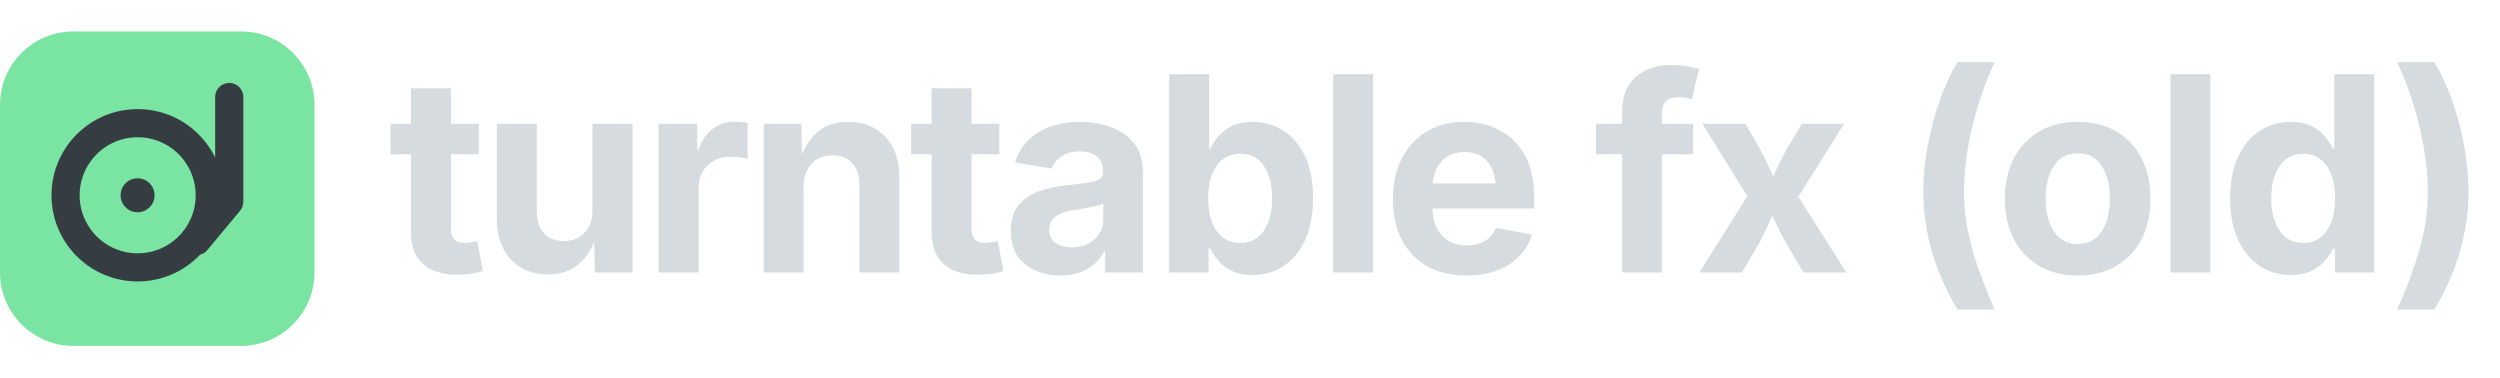
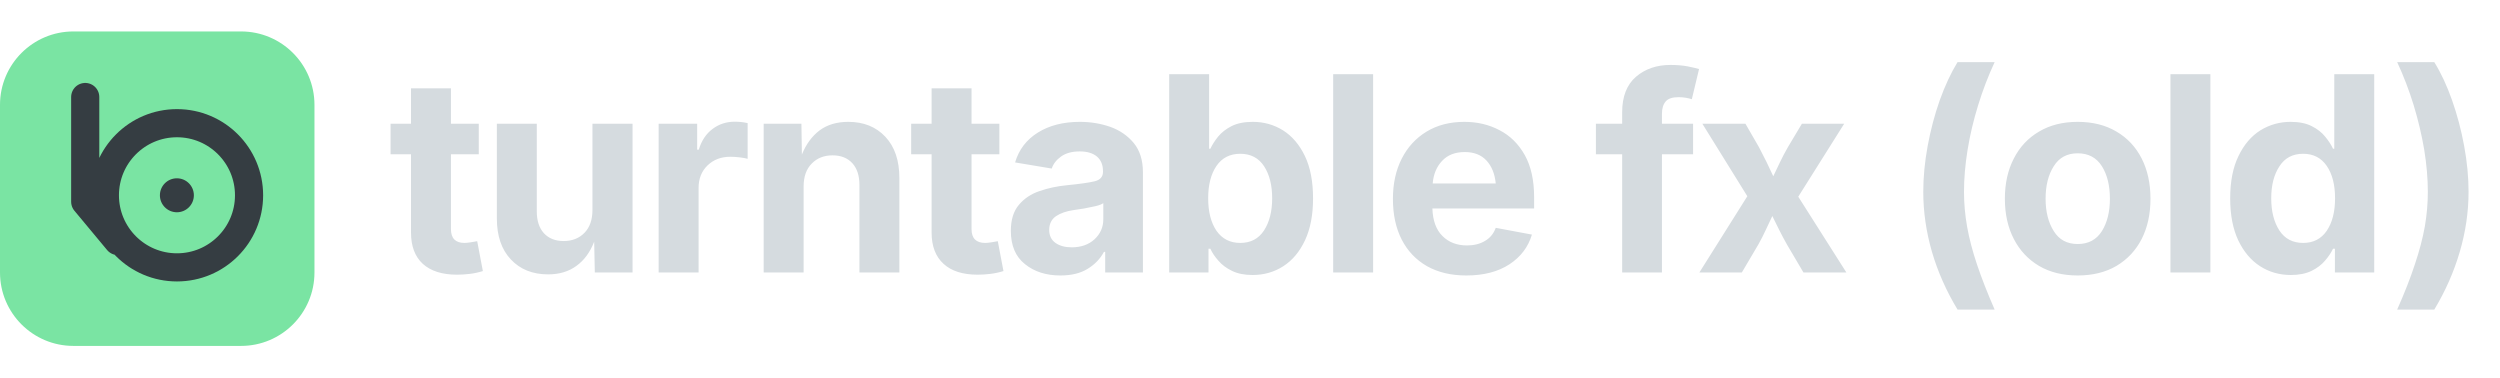
<svg xmlns="http://www.w3.org/2000/svg" viewBox="0 0 159 24" width="159" height="24">
  <path id="mark-1" d="M4.67 2H15.33A4.67 4.67 0 0 1 20 6.67V17.33A4.67 4.67 0 0 1 15.33 22H4.67A4.67 4.67 0 0 1 0 17.33V6.67A4.67 4.67 0 0 1 4.67 2Z" fill="#7AE4A3" />
-   <path id="cut-2" d="M 8.75 12.42 m -4.58 0 a 4.58 4.58 0 1 0 9.17 0 a 4.58 4.58 0 1 0 -9.17 0 M 14.58 6.17 V 12.83 L 12.5 15.33" fill="none" stroke="#353D42" stroke-width="1.79" stroke-linecap="round" stroke-linejoin="round" />
-   <circle id="cut-3" cx="8.75" cy="12.42" r="1.08" fill="#353D42" />
+   <path id="cut-2" d="M 11.25 12.42 m -4.58 0 a 4.58 4.58 0 1 0 9.17 0 a 4.58 4.58 0 1 0 -9.17 0 M 5.42 6.17 V 12.83 L 7.5 15.33" fill="none" stroke="#353D42" stroke-width="1.79" stroke-linecap="round" stroke-linejoin="round" />
+   <circle id="cut-3" cx="11.25" cy="12.42" r="1.08" fill="#353D42" />
  <path id="word-4" d="M30.45 7.87V9.81H28.68V14.57Q28.68 15.45 29.54 15.45Q29.69 15.45 29.94 15.41Q30.2 15.37 30.35 15.34L30.71 17.24Q30.29 17.37 29.87 17.42Q29.45 17.47 29.07 17.47Q27.65 17.47 26.89 16.78Q26.14 16.09 26.14 14.79V9.81H24.84V7.87H26.14V5.62H28.68V7.87Z M34.86 17.45Q33.38 17.45 32.49 16.5Q31.6 15.56 31.6 13.89V7.87H34.14V13.45Q34.14 14.33 34.59 14.83Q35.05 15.33 35.85 15.33Q36.66 15.33 37.17 14.81Q37.68 14.29 37.68 13.35V7.87H40.23V17.33H37.83L37.79 15.37Q37.4 16.38 36.66 16.91Q35.93 17.45 34.86 17.45Z M41.89 17.33V7.87H44.34V9.52H44.44Q44.71 8.65 45.32 8.2Q45.93 7.74 46.73 7.74Q47.16 7.74 47.55 7.83V10.1Q47.38 10.05 47.06 10.01Q46.73 9.97 46.45 9.97Q45.57 9.97 45 10.52Q44.43 11.07 44.43 11.95V17.33Z M51.11 11.86V17.33H48.57V7.87H50.97L51 9.83Q51.4 8.84 52.13 8.29Q52.86 7.75 53.95 7.75Q55.42 7.75 56.31 8.7Q57.2 9.65 57.2 11.32V17.33H54.66V11.76Q54.66 10.88 54.21 10.38Q53.75 9.88 52.95 9.88Q52.14 9.88 51.63 10.4Q51.11 10.92 51.11 11.86Z M63.56 7.87V9.81H61.79V14.57Q61.79 15.45 62.66 15.45Q62.8 15.45 63.06 15.41Q63.32 15.37 63.46 15.34L63.82 17.24Q63.4 17.37 62.98 17.42Q62.56 17.47 62.18 17.47Q60.76 17.47 60.01 16.78Q59.25 16.09 59.25 14.79V9.81H57.95V7.87H59.25V5.62H61.79V7.87Z M67.44 17.52Q66.08 17.52 65.19 16.8Q64.29 16.09 64.29 14.68Q64.29 13.63 64.8 13.03Q65.31 12.42 66.12 12.15Q66.93 11.87 67.86 11.78Q69.08 11.66 69.62 11.53Q70.15 11.4 70.15 10.93V10.89Q70.15 10.29 69.77 9.96Q69.38 9.63 68.67 9.63Q67.94 9.63 67.49 9.95Q67.04 10.27 66.89 10.72L64.56 10.33Q64.92 9.11 66.01 8.43Q67.1 7.75 68.68 7.75Q69.7 7.75 70.62 8.07Q71.53 8.4 72.11 9.1Q72.69 9.81 72.69 10.96V17.33H70.29V16.02H70.21Q69.86 16.68 69.17 17.1Q68.49 17.52 67.44 17.52ZM68.16 15.73Q69.05 15.73 69.61 15.22Q70.17 14.7 70.17 13.95V12.92Q70.02 13.03 69.68 13.11Q69.33 13.19 68.95 13.26Q68.57 13.32 68.29 13.36Q67.59 13.46 67.16 13.75Q66.73 14.05 66.73 14.62Q66.73 15.17 67.13 15.45Q67.53 15.73 68.16 15.73Z M79.66 17.49Q78.89 17.49 78.36 17.23Q77.82 16.97 77.49 16.58Q77.15 16.2 76.98 15.82H76.86V17.33H74.36V4.72H76.9V9.46H76.98Q77.15 9.09 77.47 8.69Q77.8 8.29 78.33 8.02Q78.87 7.75 79.68 7.75Q80.73 7.75 81.6 8.29Q82.47 8.84 82.99 9.92Q83.51 11 83.51 12.62Q83.51 14.19 83 15.28Q82.49 16.37 81.62 16.93Q80.75 17.49 79.66 17.49ZM78.88 15.45Q79.87 15.45 80.39 14.66Q80.91 13.86 80.91 12.61Q80.91 11.37 80.4 10.58Q79.88 9.78 78.88 9.78Q77.9 9.78 77.37 10.55Q76.84 11.32 76.84 12.61Q76.84 13.9 77.37 14.68Q77.91 15.45 78.88 15.45Z M87.33 4.72V17.33H84.79V4.72Z M93.26 17.52Q91.81 17.52 90.76 16.93Q89.71 16.33 89.15 15.24Q88.59 14.15 88.59 12.65Q88.59 11.19 89.15 10.09Q89.71 8.99 90.73 8.37Q91.75 7.75 93.13 7.75Q94.37 7.75 95.37 8.28Q96.38 8.8 96.98 9.87Q97.57 10.93 97.57 12.55V13.26H91.1Q91.14 14.42 91.74 15.01Q92.34 15.61 93.3 15.61Q93.97 15.61 94.45 15.32Q94.93 15.04 95.13 14.49L97.43 14.92Q97.08 16.1 96 16.81Q94.91 17.52 93.26 17.52ZM91.12 11.67H95.13Q95.04 10.75 94.54 10.21Q94.04 9.67 93.16 9.67Q92.24 9.67 91.72 10.23Q91.19 10.79 91.12 11.67Z M107.68 7.87V9.81H105.7V17.33H103.17V9.81H101.5V7.87H103.17V7.14Q103.17 5.64 104.05 4.88Q104.93 4.13 106.24 4.13Q106.84 4.13 107.33 4.22Q107.82 4.32 108.06 4.39L107.6 6.31Q107.45 6.26 107.23 6.22Q107 6.18 106.76 6.18Q106.17 6.18 105.94 6.45Q105.7 6.73 105.7 7.23V7.87Z M108.08 17.33 111.13 12.48 108.27 7.87H111.01L111.87 9.36Q112.12 9.83 112.35 10.3Q112.57 10.76 112.78 11.21Q112.99 10.76 113.22 10.29Q113.44 9.83 113.71 9.36L114.6 7.87H117.29L114.37 12.51L117.43 17.33H114.7L113.65 15.55Q113.39 15.09 113.16 14.63Q112.93 14.18 112.72 13.74Q112.52 14.18 112.3 14.63Q112.09 15.09 111.83 15.55L110.78 17.33Z M122.32 12.2Q122.32 10.8 122.6 9.28Q122.88 7.76 123.37 6.37Q123.87 4.98 124.5 3.95H126.86Q126.25 5.26 125.81 6.69Q125.37 8.11 125.14 9.52Q124.91 10.93 124.91 12.2Q124.91 13.3 125.11 14.43Q125.31 15.55 125.74 16.83Q126.17 18.11 126.86 19.69H124.5Q123.43 17.92 122.87 16.01Q122.32 14.1 122.32 12.2Z M132.14 17.52Q130.72 17.52 129.68 16.91Q128.64 16.29 128.08 15.2Q127.51 14.1 127.51 12.64Q127.51 11.18 128.08 10.08Q128.64 8.98 129.68 8.37Q130.72 7.75 132.14 7.75Q133.57 7.75 134.61 8.37Q135.65 8.98 136.21 10.08Q136.77 11.18 136.77 12.64Q136.77 14.1 136.21 15.2Q135.65 16.29 134.61 16.91Q133.57 17.52 132.14 17.52ZM132.14 15.52Q133.16 15.52 133.68 14.7Q134.19 13.88 134.19 12.64Q134.19 11.38 133.68 10.57Q133.16 9.75 132.14 9.75Q131.13 9.75 130.62 10.57Q130.1 11.38 130.1 12.64Q130.1 13.88 130.62 14.7Q131.13 15.52 132.14 15.52Z M140.58 4.72V17.33H138.04V4.72Z M145.7 17.49Q144.61 17.49 143.74 16.93Q142.87 16.37 142.35 15.28Q141.84 14.19 141.84 12.62Q141.84 11 142.37 9.92Q142.89 8.84 143.76 8.29Q144.64 7.75 145.68 7.75Q146.49 7.75 147.02 8.02Q147.56 8.29 147.88 8.69Q148.21 9.09 148.38 9.46H148.46V4.72H151V17.33H148.5V15.82H148.38Q148.2 16.2 147.87 16.58Q147.54 16.97 147.01 17.23Q146.47 17.49 145.7 17.49ZM146.48 15.45Q147.45 15.45 147.98 14.68Q148.51 13.9 148.51 12.61Q148.51 11.32 147.98 10.55Q147.45 9.78 146.48 9.78Q145.48 9.78 144.97 10.58Q144.45 11.37 144.45 12.61Q144.45 13.86 144.97 14.66Q145.49 15.45 146.48 15.45Z M152.46 19.69Q153.17 18.09 153.59 16.8Q154.02 15.52 154.22 14.4Q154.41 13.29 154.41 12.2Q154.41 10.93 154.18 9.52Q153.94 8.11 153.51 6.69Q153.07 5.26 152.46 3.95H154.82Q155.46 4.98 155.95 6.37Q156.44 7.76 156.72 9.28Q157 10.8 157 12.2Q157 14.11 156.44 16.02Q155.88 17.93 154.82 19.69Z" fill="#D5DBDF" />
</svg>
